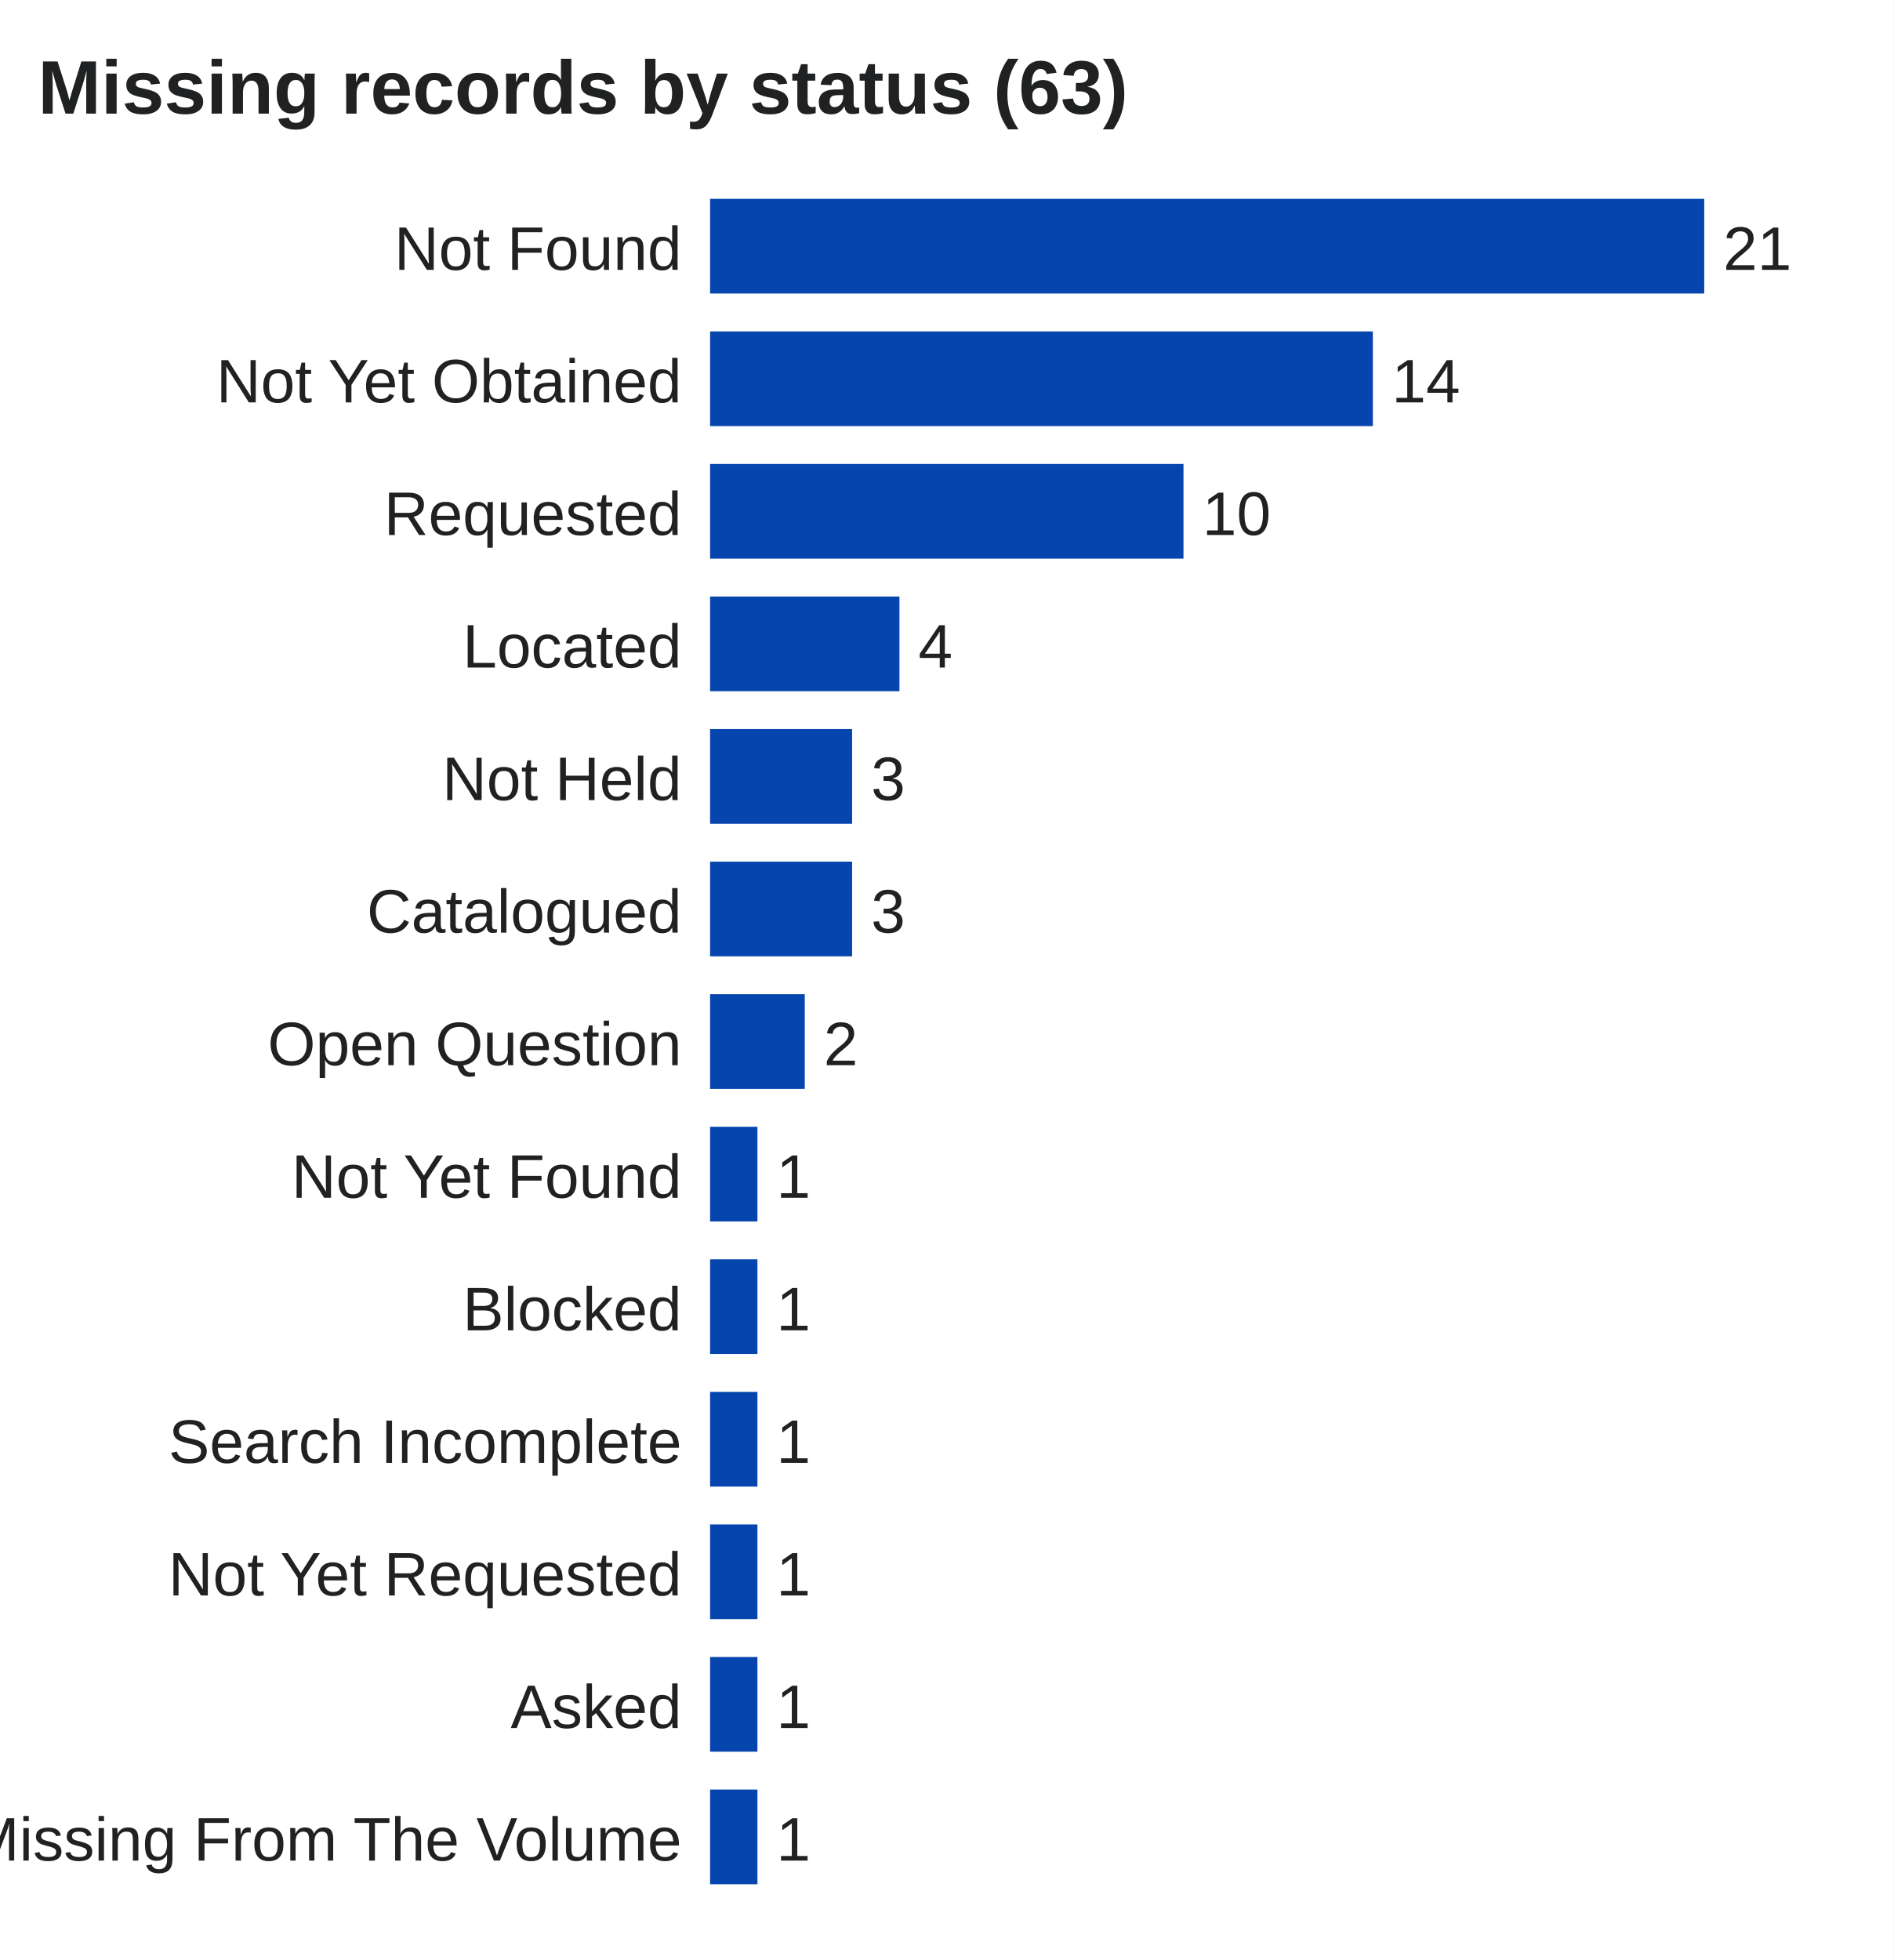
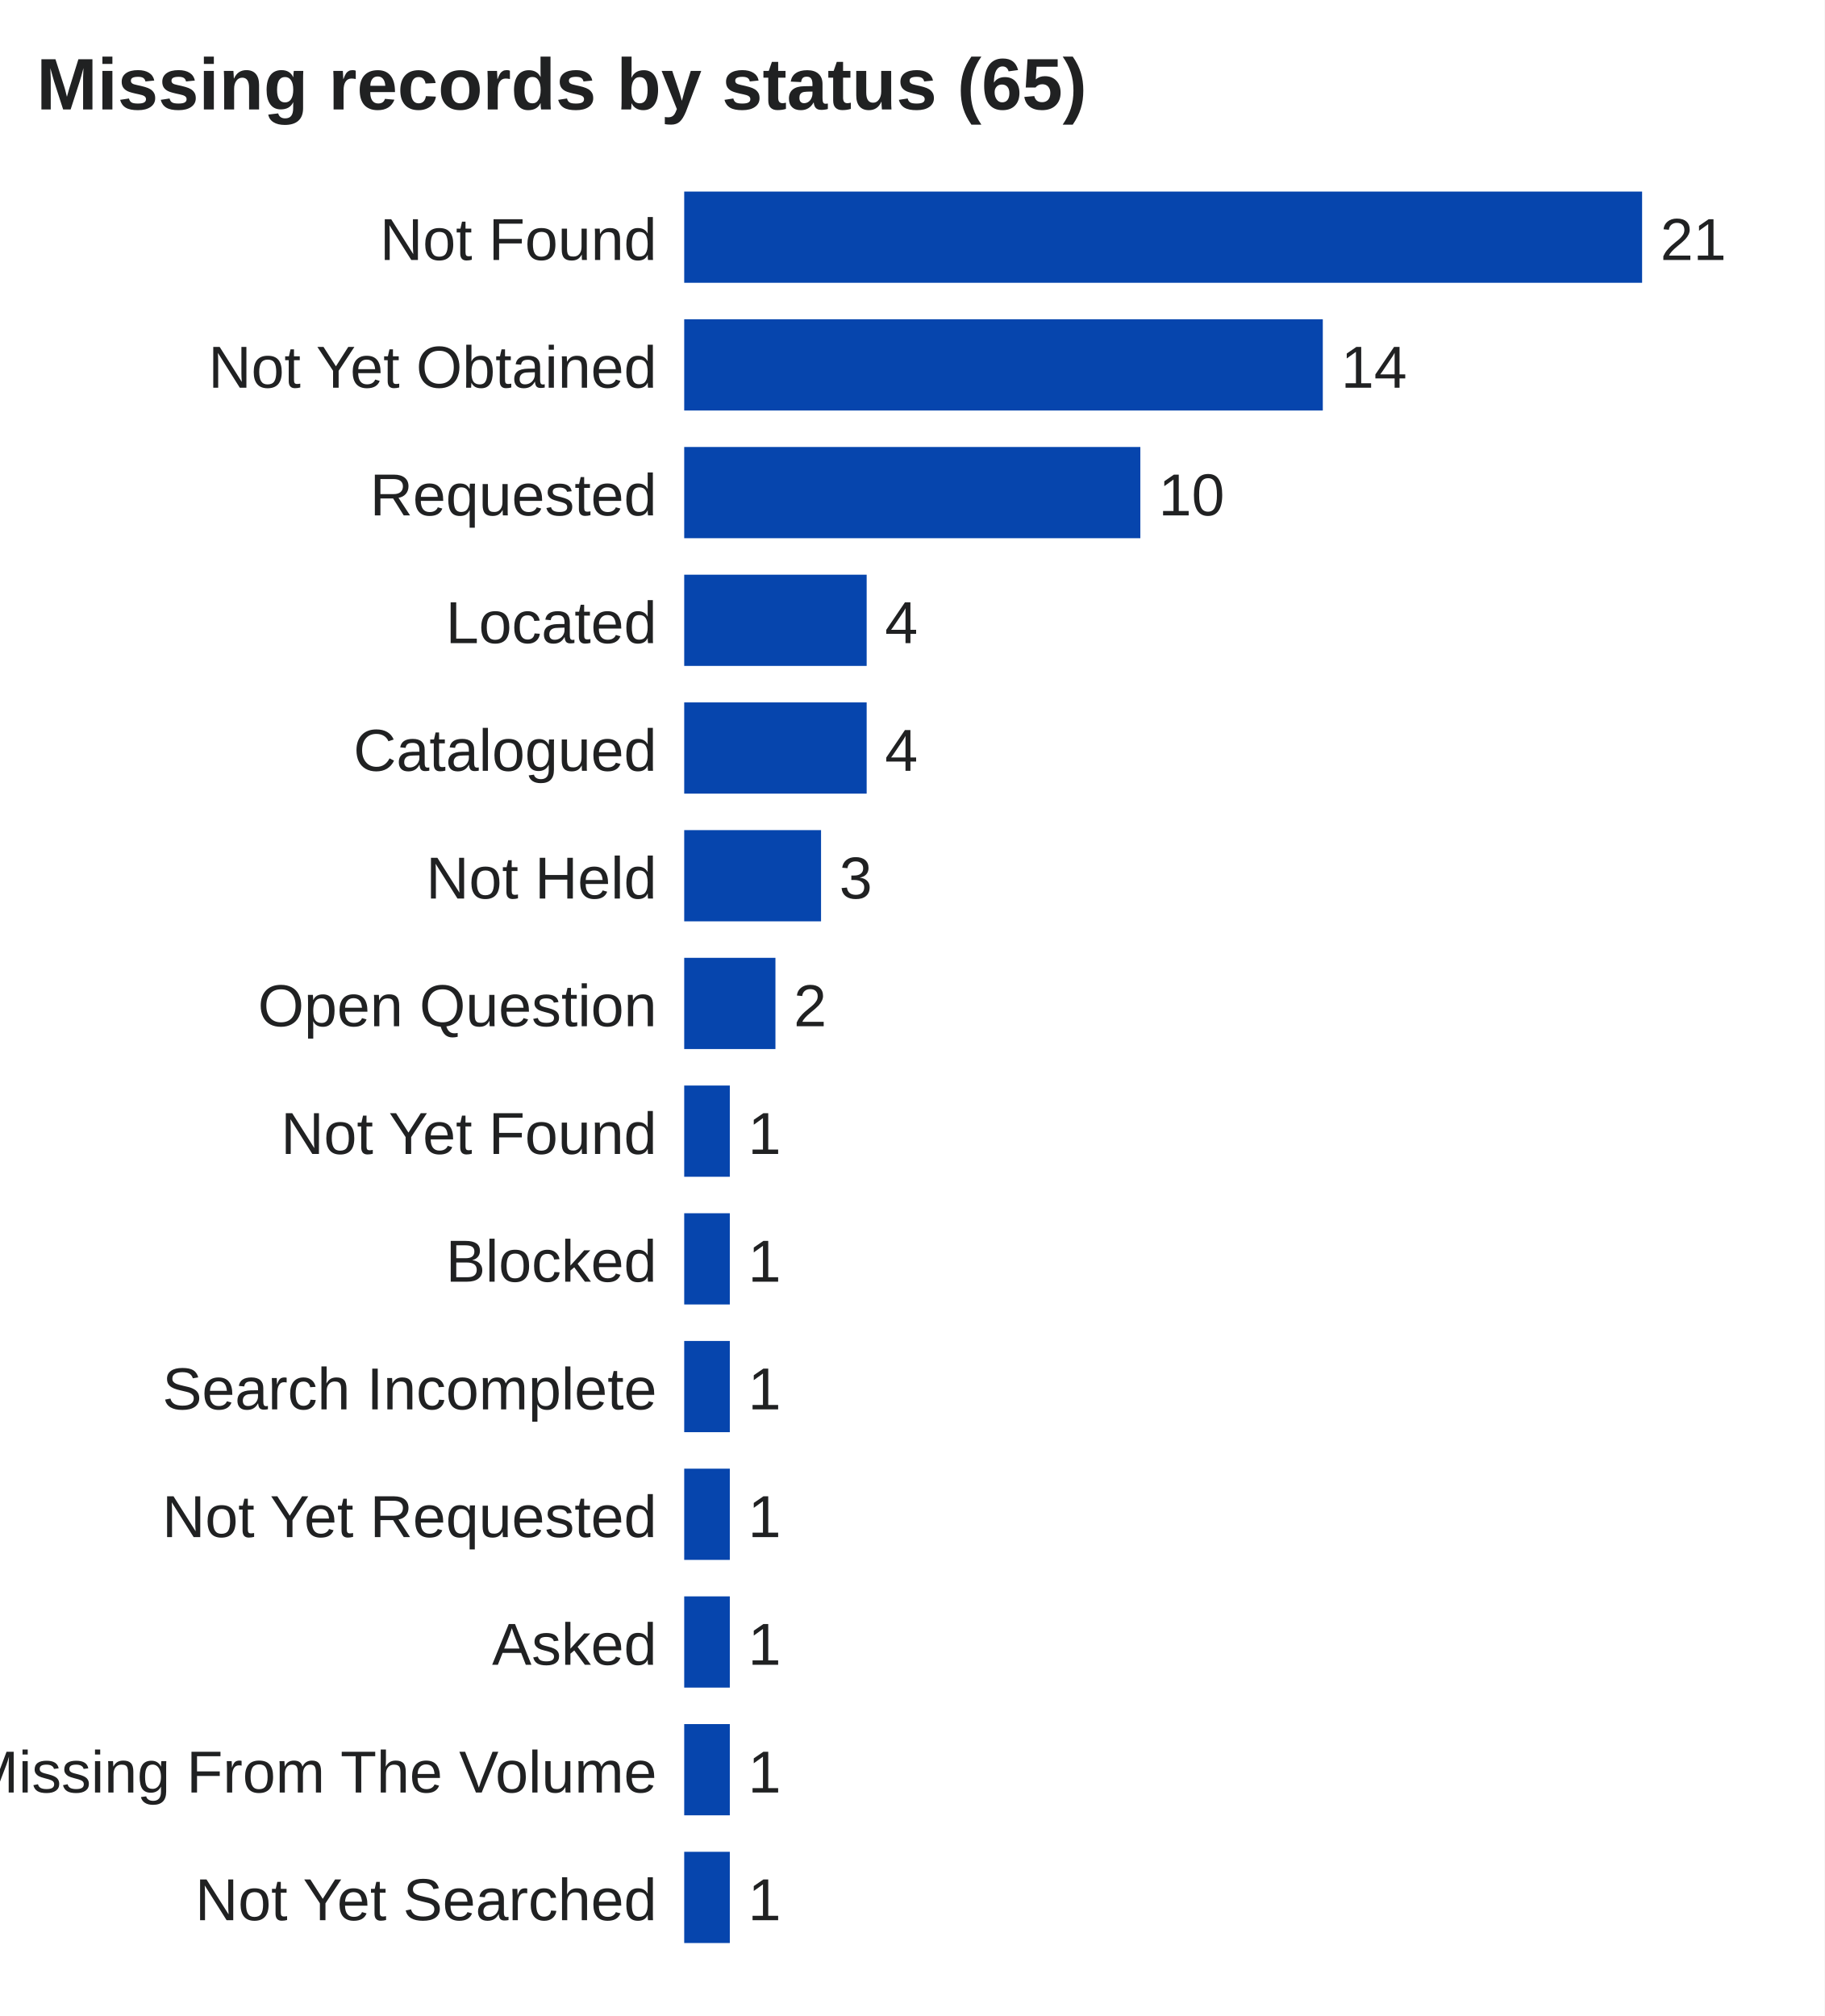
- <svg xmlns="http://www.w3.org/2000/svg" viewBox="0 0 400 414" width="100%" role="img" aria-label="Missing records by status">
-   <rect width="400" height="414" fill="#ffffff" />
-   <text x="8.0" y="24.0" font-size="16" text-anchor="start" fill="#202122" font-weight="bold" font-family="Arial,sans-serif">Missing records by status (63)</text>
+ <svg xmlns="http://www.w3.org/2000/svg" viewBox="0 0 400 442" width="100%" role="img" aria-label="Missing records by status">
+   <rect width="400" height="442" fill="#ffffff" />
+   <text x="8.0" y="24.0" font-size="16" text-anchor="start" fill="#202122" font-weight="bold" font-family="Arial,sans-serif">Missing records by status (65)</text>
  <text x="144.0" y="57.0" font-size="13" text-anchor="end" fill="#202122" font-weight="normal" font-family="Arial,sans-serif">Not Found</text>
  <rect x="150" y="42" width="210.0" height="20" fill="#0645ad" />
  <text x="364.0" y="57.0" font-size="13" text-anchor="start" fill="#202122" font-weight="normal" font-family="Arial,sans-serif">21</text>
  <text x="144.0" y="85.0" font-size="13" text-anchor="end" fill="#202122" font-weight="normal" font-family="Arial,sans-serif">Not Yet Obtained</text>
  <rect x="150" y="70" width="140.0" height="20" fill="#0645ad" />
  <text x="294.0" y="85.0" font-size="13" text-anchor="start" fill="#202122" font-weight="normal" font-family="Arial,sans-serif">14</text>
  <text x="144.0" y="113.0" font-size="13" text-anchor="end" fill="#202122" font-weight="normal" font-family="Arial,sans-serif">Requested</text>
  <rect x="150" y="98" width="100.0" height="20" fill="#0645ad" />
  <text x="254.0" y="113.0" font-size="13" text-anchor="start" fill="#202122" font-weight="normal" font-family="Arial,sans-serif">10</text>
  <text x="144.0" y="141.0" font-size="13" text-anchor="end" fill="#202122" font-weight="normal" font-family="Arial,sans-serif">Located</text>
  <rect x="150" y="126" width="40.0" height="20" fill="#0645ad" />
  <text x="194.0" y="141.0" font-size="13" text-anchor="start" fill="#202122" font-weight="normal" font-family="Arial,sans-serif">4</text>
-   <text x="144.0" y="169.0" font-size="13" text-anchor="end" fill="#202122" font-weight="normal" font-family="Arial,sans-serif">Not Held</text>
-   <rect x="150" y="154" width="30.0" height="20" fill="#0645ad" />
-   <text x="184.0" y="169.0" font-size="13" text-anchor="start" fill="#202122" font-weight="normal" font-family="Arial,sans-serif">3</text>
-   <text x="144.0" y="197.0" font-size="13" text-anchor="end" fill="#202122" font-weight="normal" font-family="Arial,sans-serif">Catalogued</text>
+   <text x="144.0" y="169.0" font-size="13" text-anchor="end" fill="#202122" font-weight="normal" font-family="Arial,sans-serif">Catalogued</text>
+   <rect x="150" y="154" width="40.0" height="20" fill="#0645ad" />
+   <text x="194.0" y="169.0" font-size="13" text-anchor="start" fill="#202122" font-weight="normal" font-family="Arial,sans-serif">4</text>
+   <text x="144.0" y="197.0" font-size="13" text-anchor="end" fill="#202122" font-weight="normal" font-family="Arial,sans-serif">Not Held</text>
  <rect x="150" y="182" width="30.0" height="20" fill="#0645ad" />
  <text x="184.0" y="197.0" font-size="13" text-anchor="start" fill="#202122" font-weight="normal" font-family="Arial,sans-serif">3</text>
  <text x="144.0" y="225.0" font-size="13" text-anchor="end" fill="#202122" font-weight="normal" font-family="Arial,sans-serif">Open Question</text>
  <rect x="150" y="210" width="20.0" height="20" fill="#0645ad" />
  <text x="174.0" y="225.0" font-size="13" text-anchor="start" fill="#202122" font-weight="normal" font-family="Arial,sans-serif">2</text>
  <text x="144.0" y="253.0" font-size="13" text-anchor="end" fill="#202122" font-weight="normal" font-family="Arial,sans-serif">Not Yet Found</text>
  <rect x="150" y="238" width="10.0" height="20" fill="#0645ad" />
  <text x="164.0" y="253.0" font-size="13" text-anchor="start" fill="#202122" font-weight="normal" font-family="Arial,sans-serif">1</text>
  <text x="144.0" y="281.0" font-size="13" text-anchor="end" fill="#202122" font-weight="normal" font-family="Arial,sans-serif">Blocked</text>
  <rect x="150" y="266" width="10.0" height="20" fill="#0645ad" />
  <text x="164.0" y="281.0" font-size="13" text-anchor="start" fill="#202122" font-weight="normal" font-family="Arial,sans-serif">1</text>
  <text x="144.0" y="309.0" font-size="13" text-anchor="end" fill="#202122" font-weight="normal" font-family="Arial,sans-serif">Search Incomplete</text>
  <rect x="150" y="294" width="10.0" height="20" fill="#0645ad" />
  <text x="164.0" y="309.0" font-size="13" text-anchor="start" fill="#202122" font-weight="normal" font-family="Arial,sans-serif">1</text>
  <text x="144.0" y="337.0" font-size="13" text-anchor="end" fill="#202122" font-weight="normal" font-family="Arial,sans-serif">Not Yet Requested</text>
  <rect x="150" y="322" width="10.0" height="20" fill="#0645ad" />
  <text x="164.0" y="337.0" font-size="13" text-anchor="start" fill="#202122" font-weight="normal" font-family="Arial,sans-serif">1</text>
  <text x="144.0" y="365.0" font-size="13" text-anchor="end" fill="#202122" font-weight="normal" font-family="Arial,sans-serif">Asked</text>
  <rect x="150" y="350" width="10.0" height="20" fill="#0645ad" />
  <text x="164.0" y="365.0" font-size="13" text-anchor="start" fill="#202122" font-weight="normal" font-family="Arial,sans-serif">1</text>
  <text x="144.0" y="393.0" font-size="13" text-anchor="end" fill="#202122" font-weight="normal" font-family="Arial,sans-serif">Not Held: Pages Missing From The Volume</text>
  <rect x="150" y="378" width="10.0" height="20" fill="#0645ad" />
  <text x="164.0" y="393.0" font-size="13" text-anchor="start" fill="#202122" font-weight="normal" font-family="Arial,sans-serif">1</text>
+   <text x="144.0" y="421.0" font-size="13" text-anchor="end" fill="#202122" font-weight="normal" font-family="Arial,sans-serif">Not Yet Searched</text>
+   <rect x="150" y="406" width="10.0" height="20" fill="#0645ad" />
+   <text x="164.0" y="421.0" font-size="13" text-anchor="start" fill="#202122" font-weight="normal" font-family="Arial,sans-serif">1</text>
</svg>
